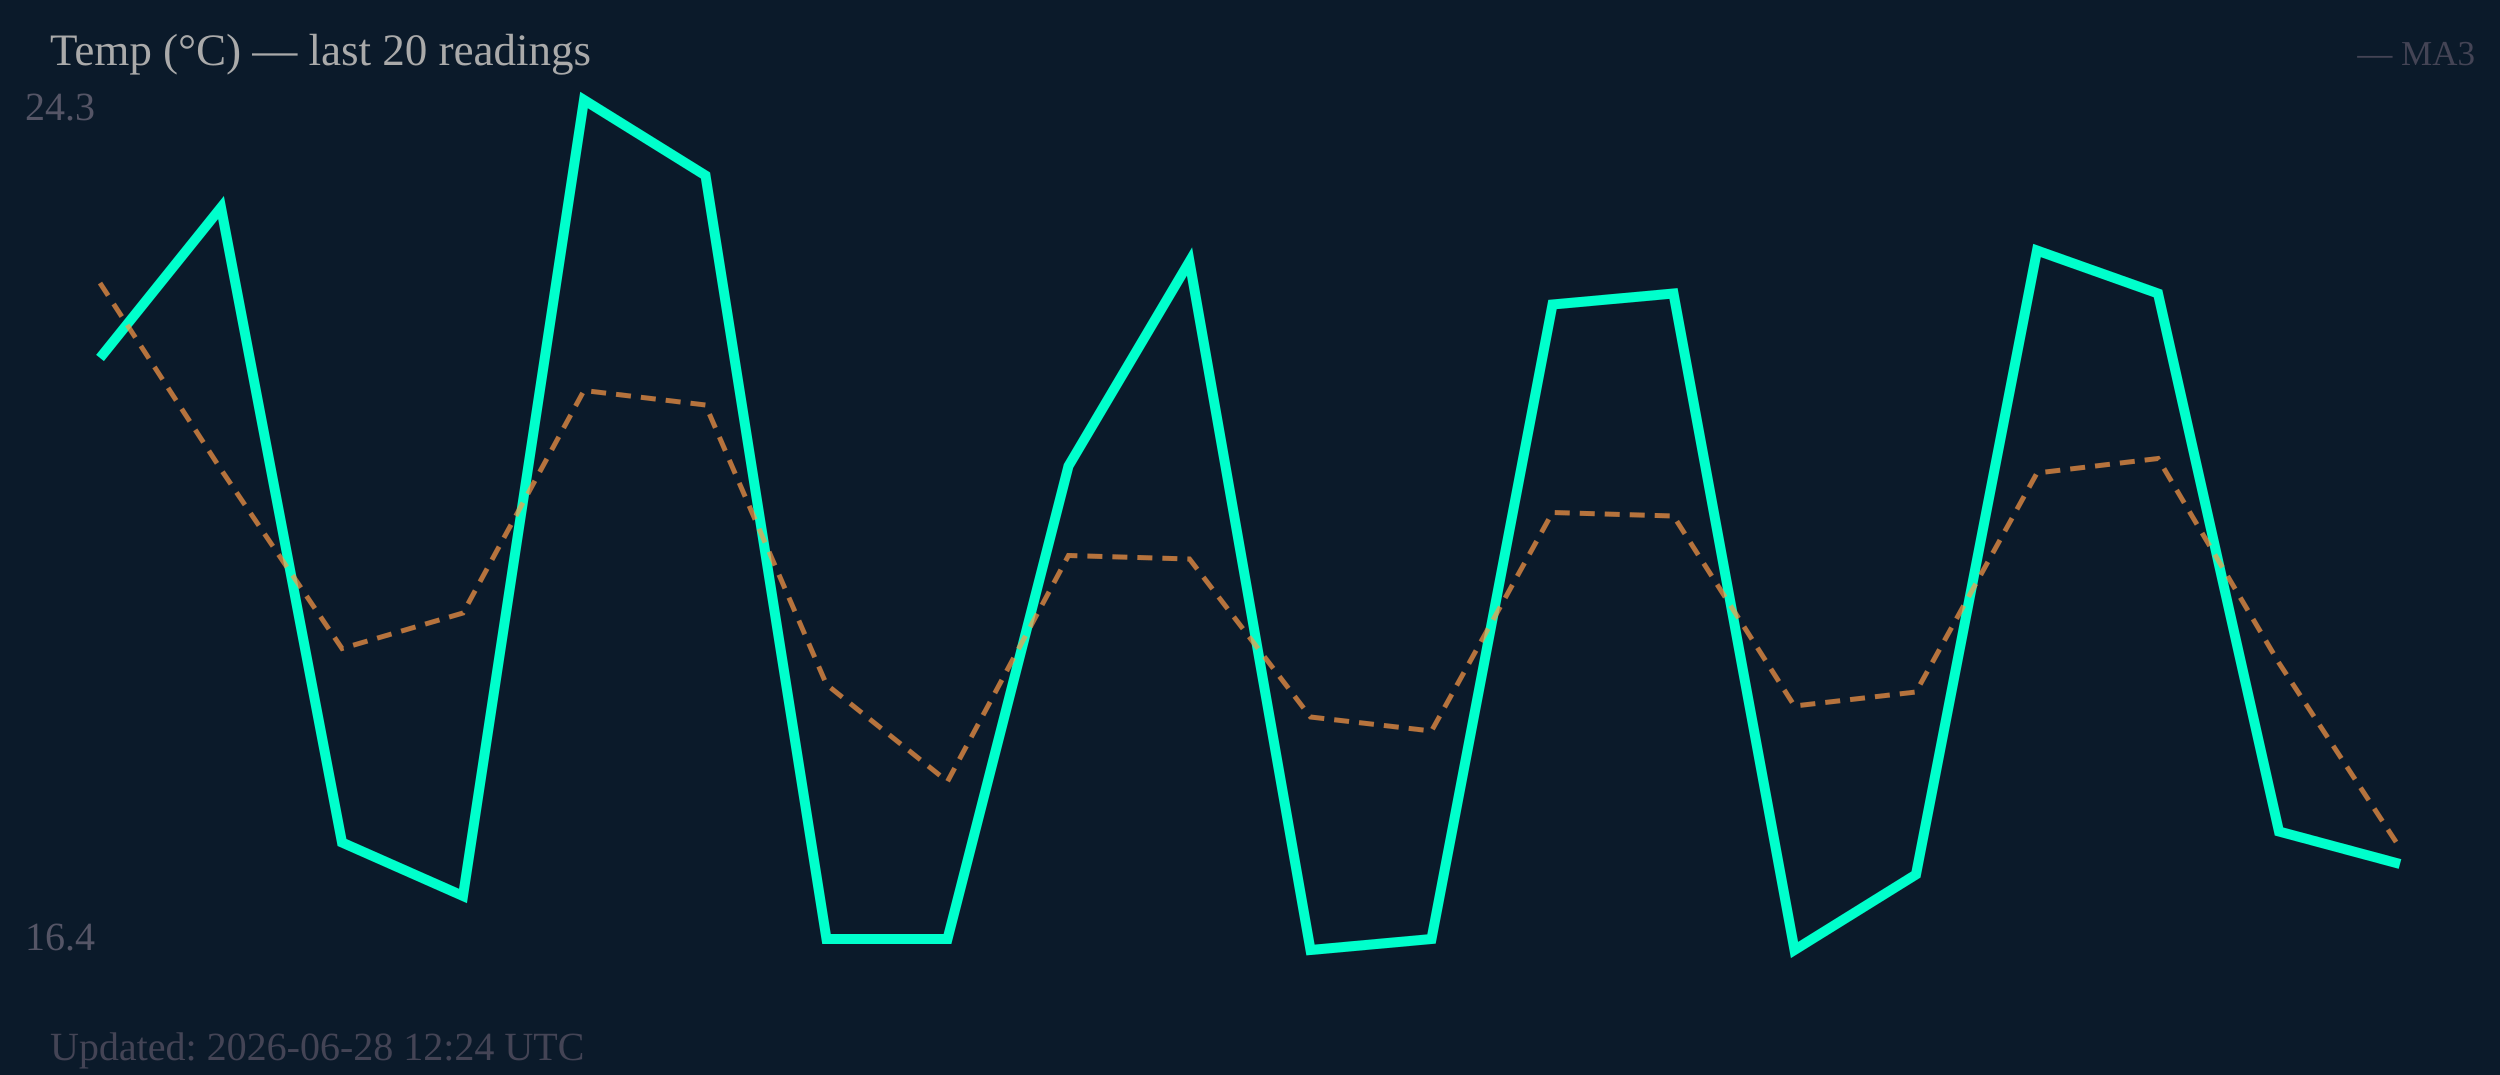
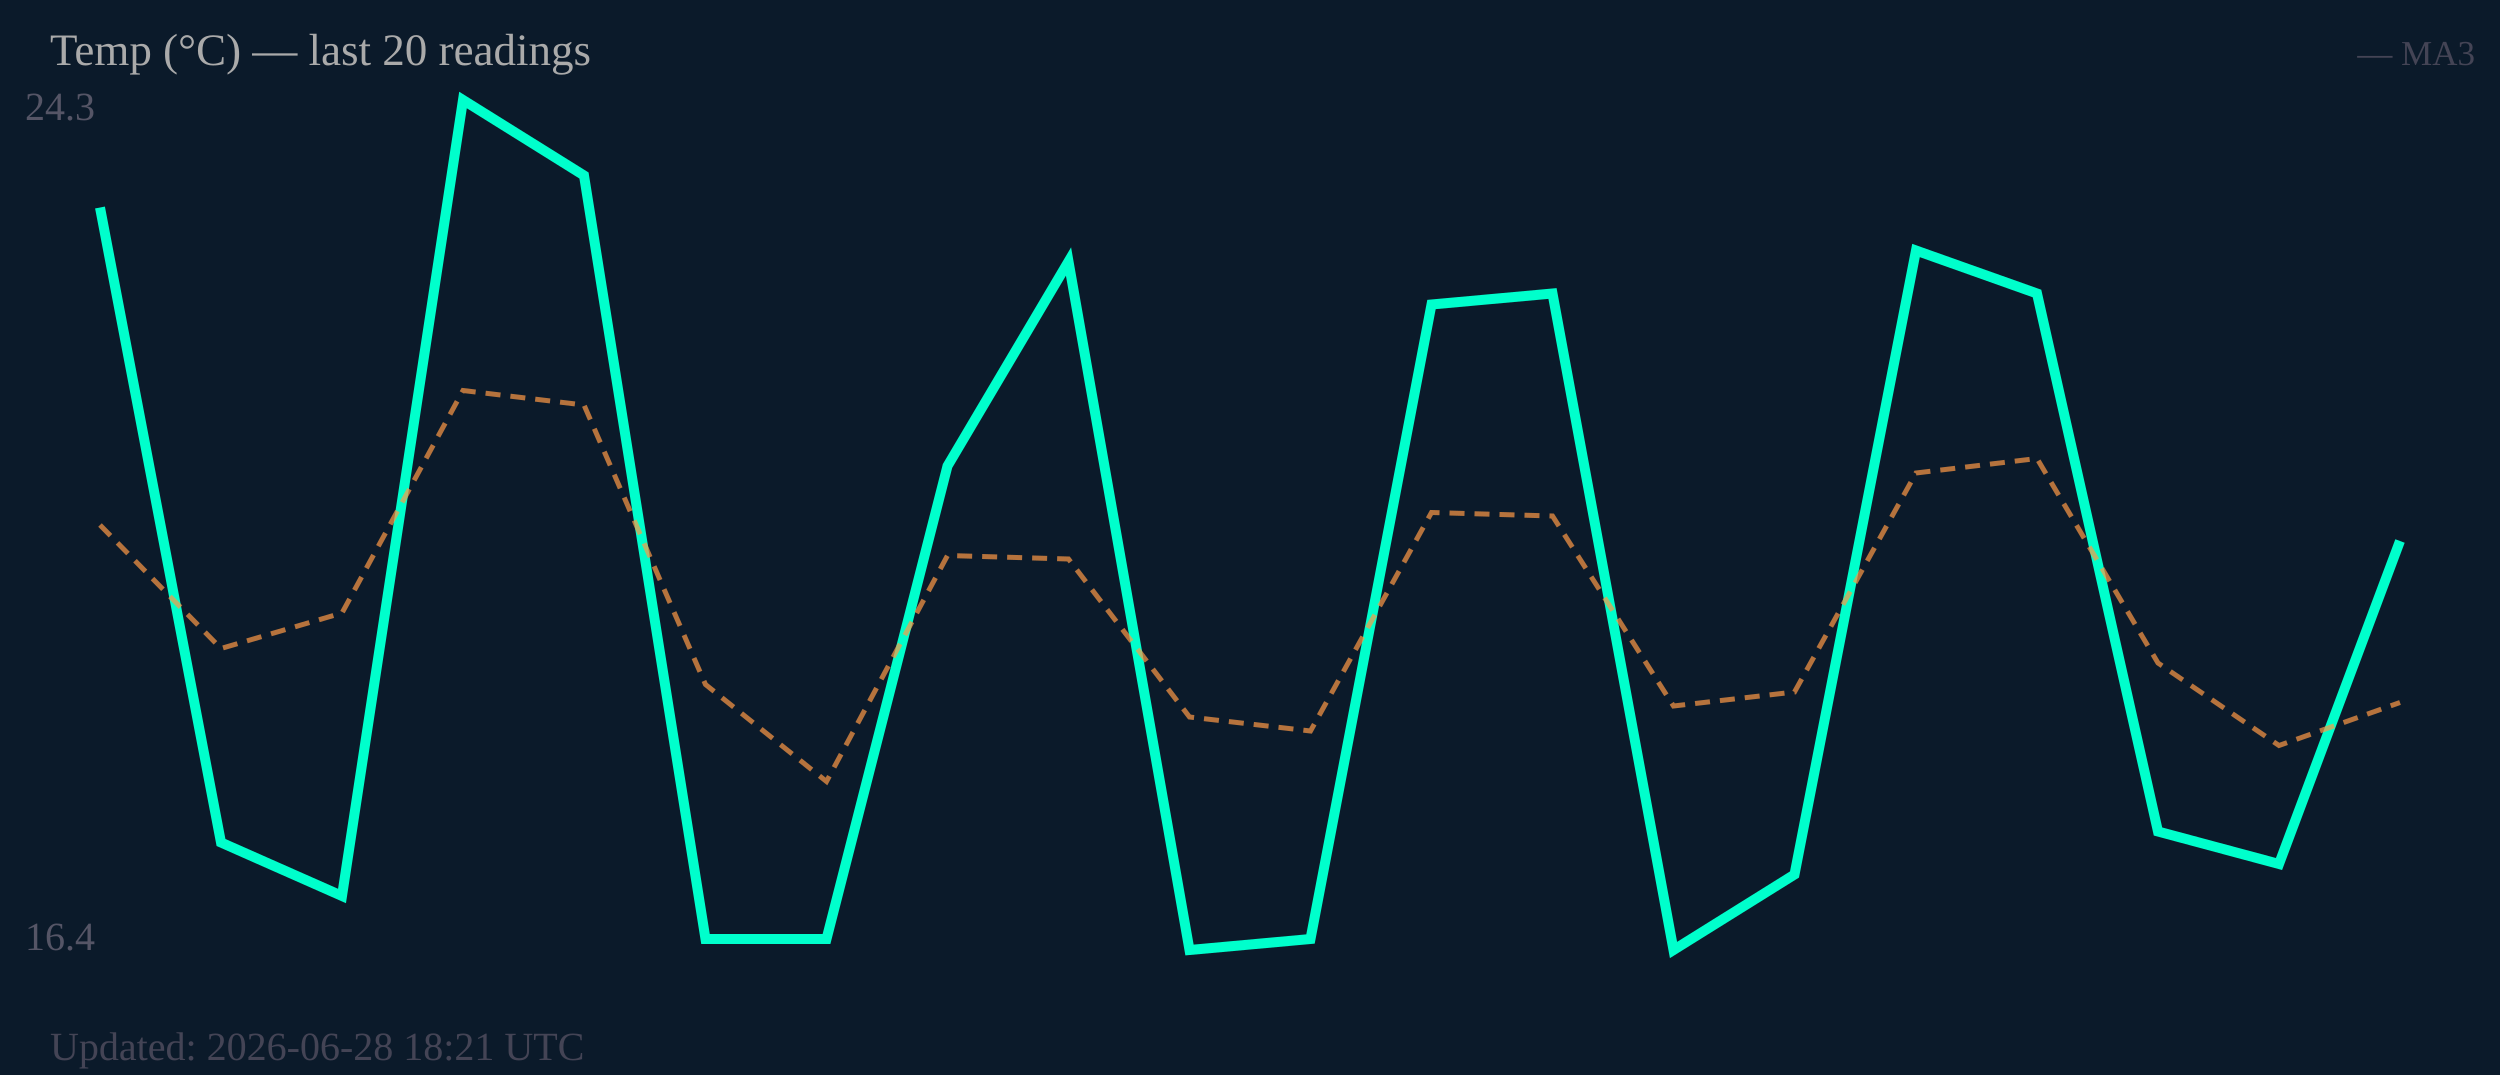
<svg xmlns="http://www.w3.org/2000/svg" width="500" height="215" viewBox="0 0 500 215">
  <rect width="500" height="215" fill="#0b1a2a" />
  <text x="5" y="24" font-size="8" fill="#556">24.3</text>
  <text x="5" y="190" font-size="8" fill="#556">16.4</text>
-   <polyline fill="none" stroke="#00ffcc" stroke-width="2" points="20.0,71.6 44.2,41.5 68.4,168.5 92.6,179.2 116.8,20.0 141.1,35.1 165.3,187.8 189.5,187.8 213.7,93.2 237.9,52.3 262.1,190.0 286.3,187.8 310.5,60.9 334.7,58.7 358.9,190.0 383.2,174.9 407.4,50.1 431.6,58.7 455.8,166.3 480.0,172.8" />
-   <polyline fill="none" stroke="#ff9944" stroke-width="1" stroke-dasharray="3,2" opacity="0.7" points="20.0,56.6 44.2,93.9 68.4,129.7 92.6,122.6 116.8,78.1 141.1,81.0 165.3,136.9 189.5,156.3 213.7,111.1 237.9,111.8 262.1,143.4 286.3,146.2 310.5,102.5 334.7,103.2 358.9,141.2 383.2,138.4 407.4,94.6 431.6,91.7 455.8,132.6 480.0,169.6" />
+   <polyline fill="none" stroke="#00ffcc" stroke-width="2" points="20.0,41.5 44.2,168.5 68.4,179.2 92.6,20.0 116.8,35.1 141.1,187.8 165.3,187.8 189.5,93.2 213.7,52.3 237.9,190.0 262.1,187.8 286.3,60.9 310.5,58.7 334.7,190.0 358.9,174.9 383.2,50.1 407.4,58.7 431.6,166.3 455.8,172.8 480.0,108.2" />
+   <polyline fill="none" stroke="#ff9944" stroke-width="1" stroke-dasharray="3,2" opacity="0.7" points="20.0,105.0 44.2,129.7 68.4,122.6 92.6,78.1 116.8,81.0 141.1,136.9 165.3,156.3 189.5,111.1 213.7,111.8 237.9,143.4 262.1,146.2 286.3,102.5 310.5,103.2 334.7,141.2 358.9,138.4 383.2,94.6 407.4,91.7 431.6,132.6 455.8,149.1 480.0,140.5" />
  <text x="10" y="13" font-size="9" fill="#aaa">Temp (°C) — last 20 readings</text>
  <text x="495" y="13" font-size="7" fill="#445" text-anchor="end">— MA3</text>
-   <text x="10" y="212" font-size="8" fill="#445">Updated: 2026-06-28 12:24 UTC</text>
+   <text x="10" y="212" font-size="8" fill="#445">Updated: 2026-06-28 18:21 UTC</text>
</svg>
